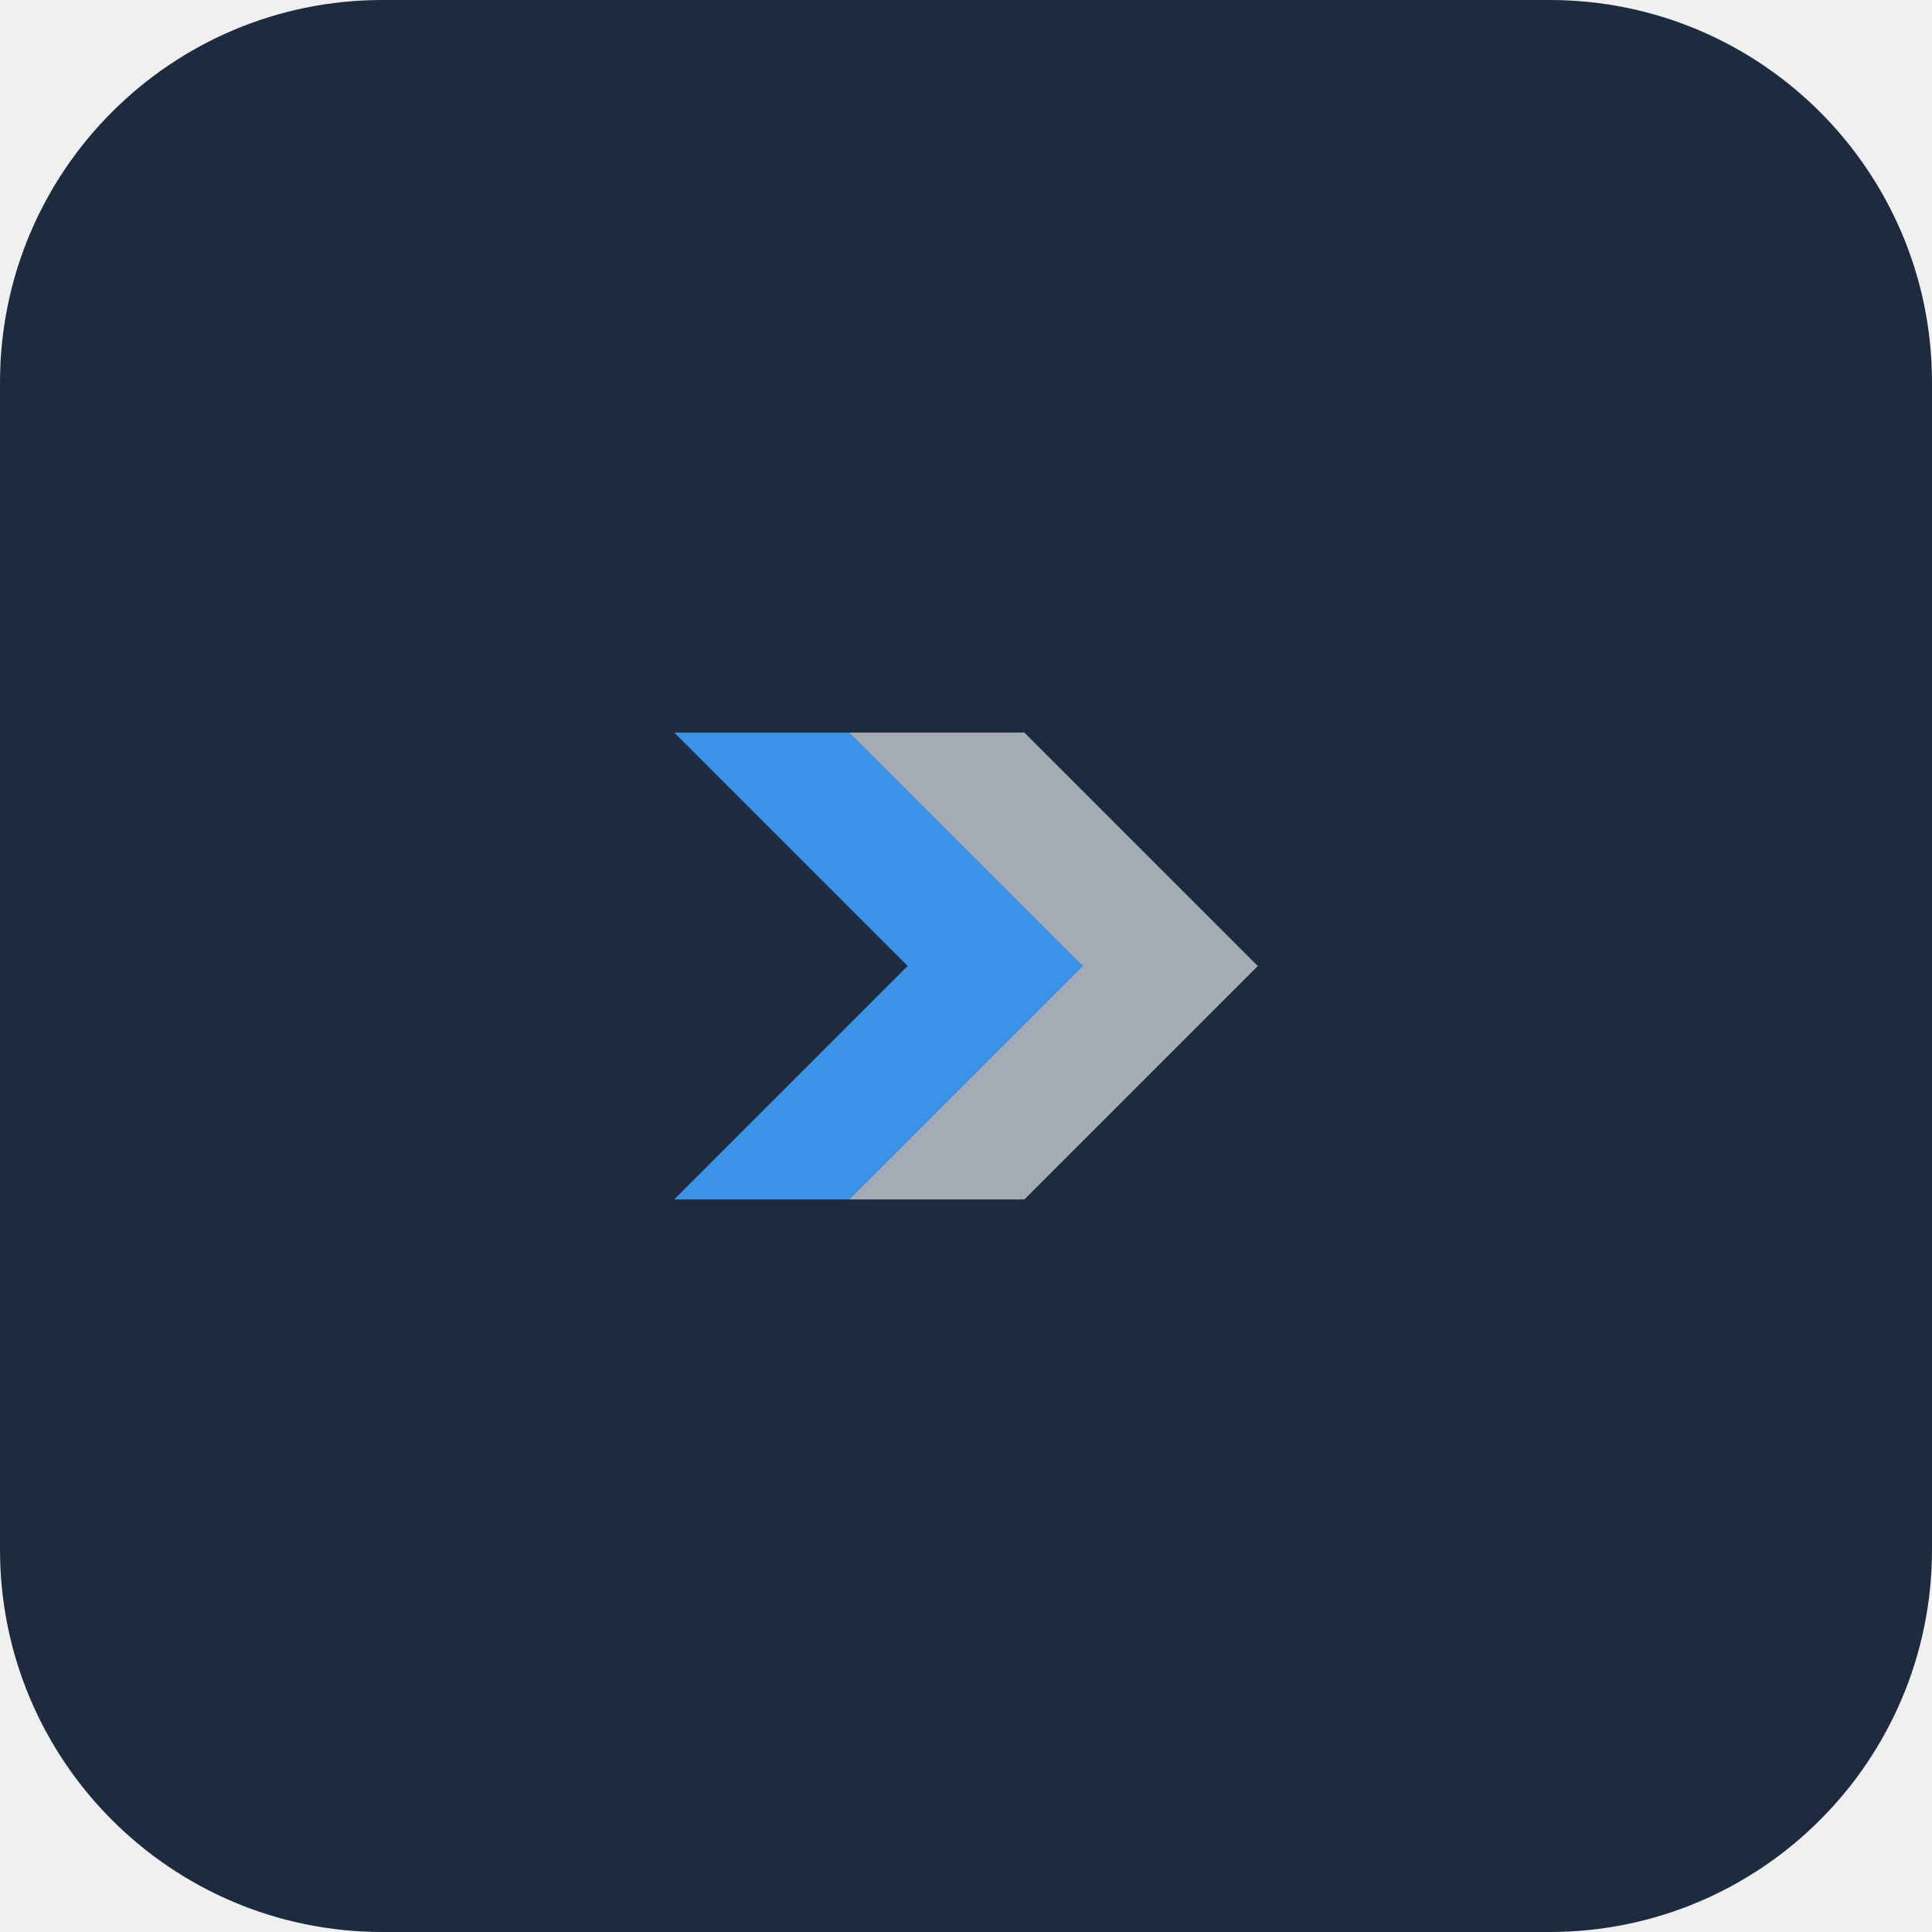
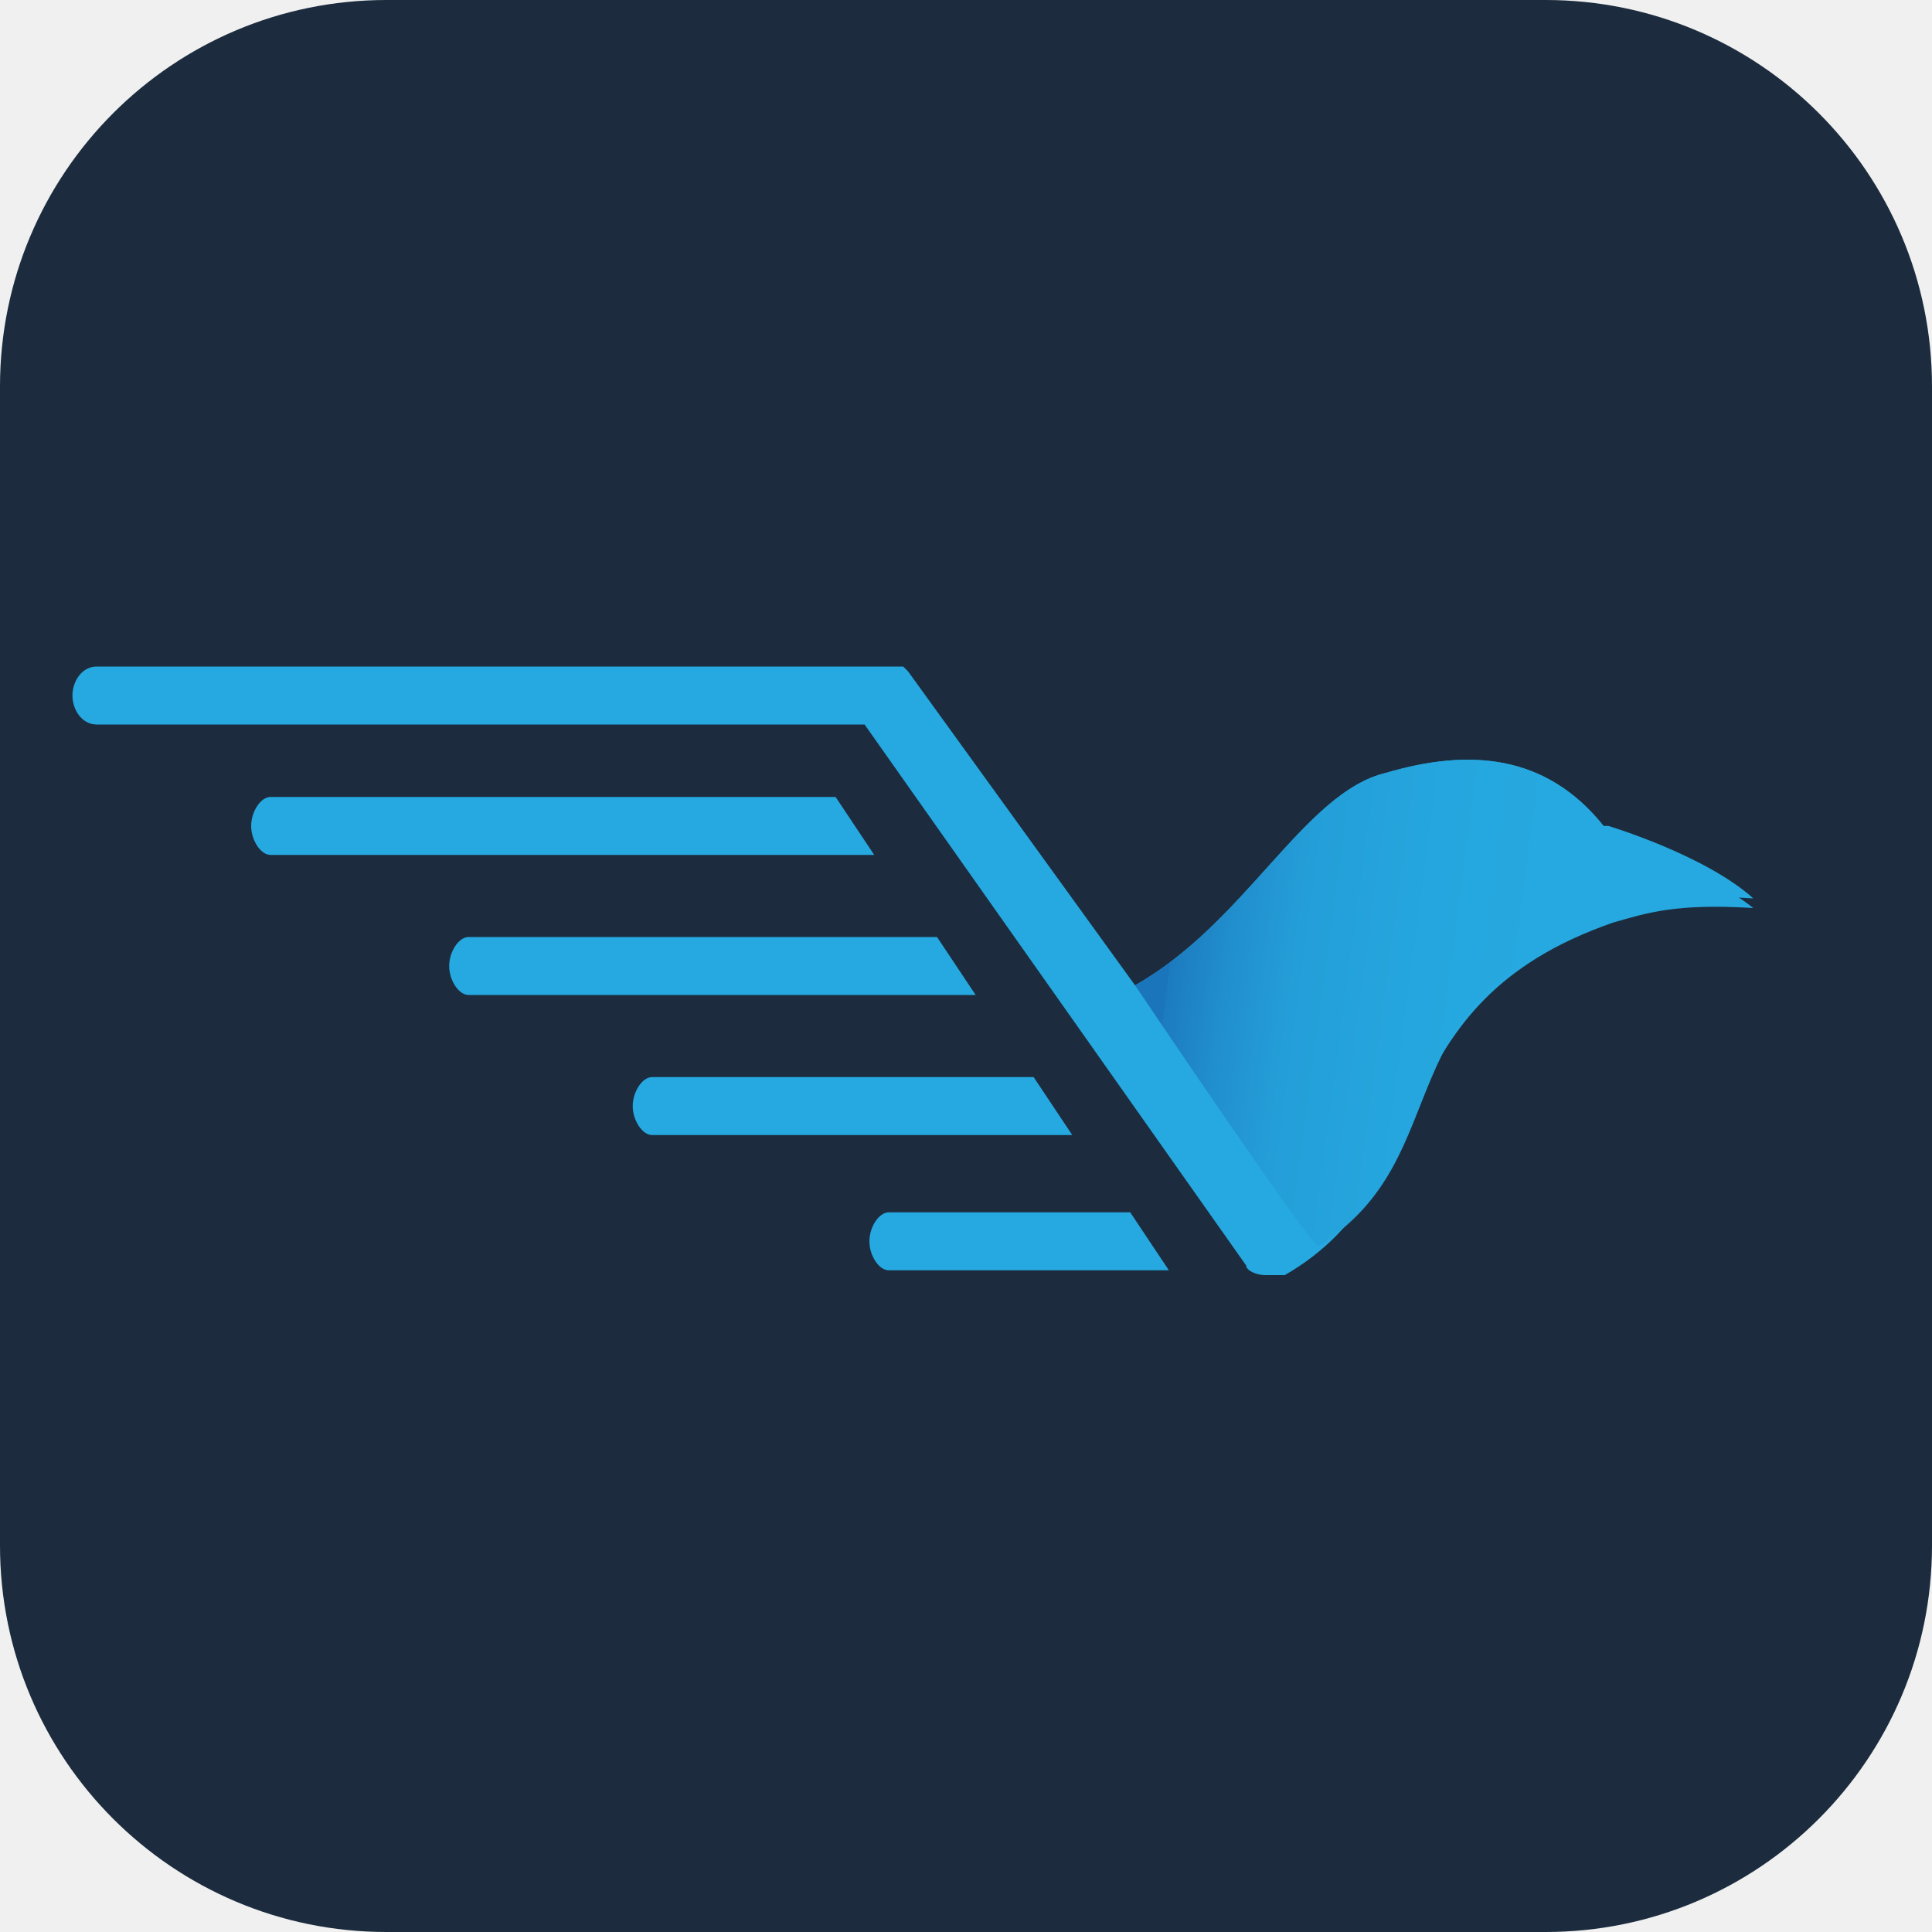
- <svg xmlns="http://www.w3.org/2000/svg" width="192" height="192" viewBox="0 0 192 192">
-   <rect width="192" height="192" rx="38" fill="#1C2C3E" />
-   <g transform="translate(38, 38) scale(2.9)">
-     <path fill="#3A93E8" d="M10 12h6l8 8-8 8h-6l8-8z" />
-     <path fill="#ffffff" d="M16 12h6l8 8-8 8h-6l8-8z" opacity="0.6" />
-   </g>
+ <svg xmlns="http://www.w3.org/2000/svg" id="Layer_1" version="1.1" viewBox="0 0 40 40">
+   <defs>
+     <style>
+       .st0, .st1 {
+         fill: #26a9e0;
+       }
+ 
+       .st0, .st2 {
+         fill-rule: evenodd;
+       }
+ 
+       .st3 {
+         fill: #1c2c3e;
+       }
+ 
+       .st2 {
+         fill: url(#linear-gradient);
+       }
+     </style>
+     <linearGradient id="linear-gradient" x1="557.8" y1="-993.9" x2="570.5" y2="-995.6" gradientTransform="translate(-533.6 -973.8) scale(1 -1)" gradientUnits="userSpaceOnUse">
+       <stop offset="0" stop-color="#1b75bb" />
+       <stop offset="0" stop-color="#1c7bbf" />
+       <stop offset=".1" stop-color="#2190ce" />
+       <stop offset=".2" stop-color="#249ed8" />
+       <stop offset=".4" stop-color="#25a6de" />
+       <stop offset=".6" stop-color="#26a9e0" />
+       <stop offset="1" stop-color="#26a9e0" />
+     </linearGradient>
+   </defs>
+   <rect class="st3" width="40" height="40" rx="8" ry="8" />
+   <path class="st0" d="M33.2,17.1c-1.2-1.5-2.8-1.6-4.5-1.1-1.7.4-2.9,3.1-5.2,4.4l-4.7-6.5s0,0,0,0h0s0,0-.1-.1c0,0,0,0,0,0,0,0-.1,0-.2,0,0,0,0,0,0,0t0,0H2c-.3,0-.5.3-.5.6s.2.6.5.6h15.9l7.9,11.2c0,.1.2.2.4.2h0s0,0,0,0h0c.1,0,.3,0,.4,0,3.3-1.9,1.9-5.6,6.8-7.3.7-.2,1.3-.4,2.9-.3-1-.8-3-1.5-3-1.5Z" />
+   <path class="st2" d="M33.2,17.1c-1.2-1.5-2.8-1.6-4.5-1.1-1.7.4-2.9,3.1-5.2,4.4,0,0,3.7,5.5,3.8,5.4,3-1.9,1.2-5.1,6.1-6.9.7-.2,1.3-.4,2.9-.3-1-.9-3-1.5-3-1.5Z" />
+   <path class="st1" d="M5.6,16.5c-.2,0-.4.3-.4.6s.2.6.4.6h12.5s0,0,0,0l-.8-1.2H5.6Z" />
+   <path class="st1" d="M9.7,19.4c-.2,0-.4.3-.4.6s.2.6.4.6h10.5l-.8-1.2h-9.6Z" />
+   <path class="st1" d="M13.5,22.3c-.2,0-.4.3-.4.6s.2.6.4.6h8.7l-.8-1.2h-7.8Z" />
+   <path class="st1" d="M18.4,25.1c-.2,0-.4.3-.4.6s.2.6.4.6h5.8l-.8-1.2h-5Z" />
</svg>
